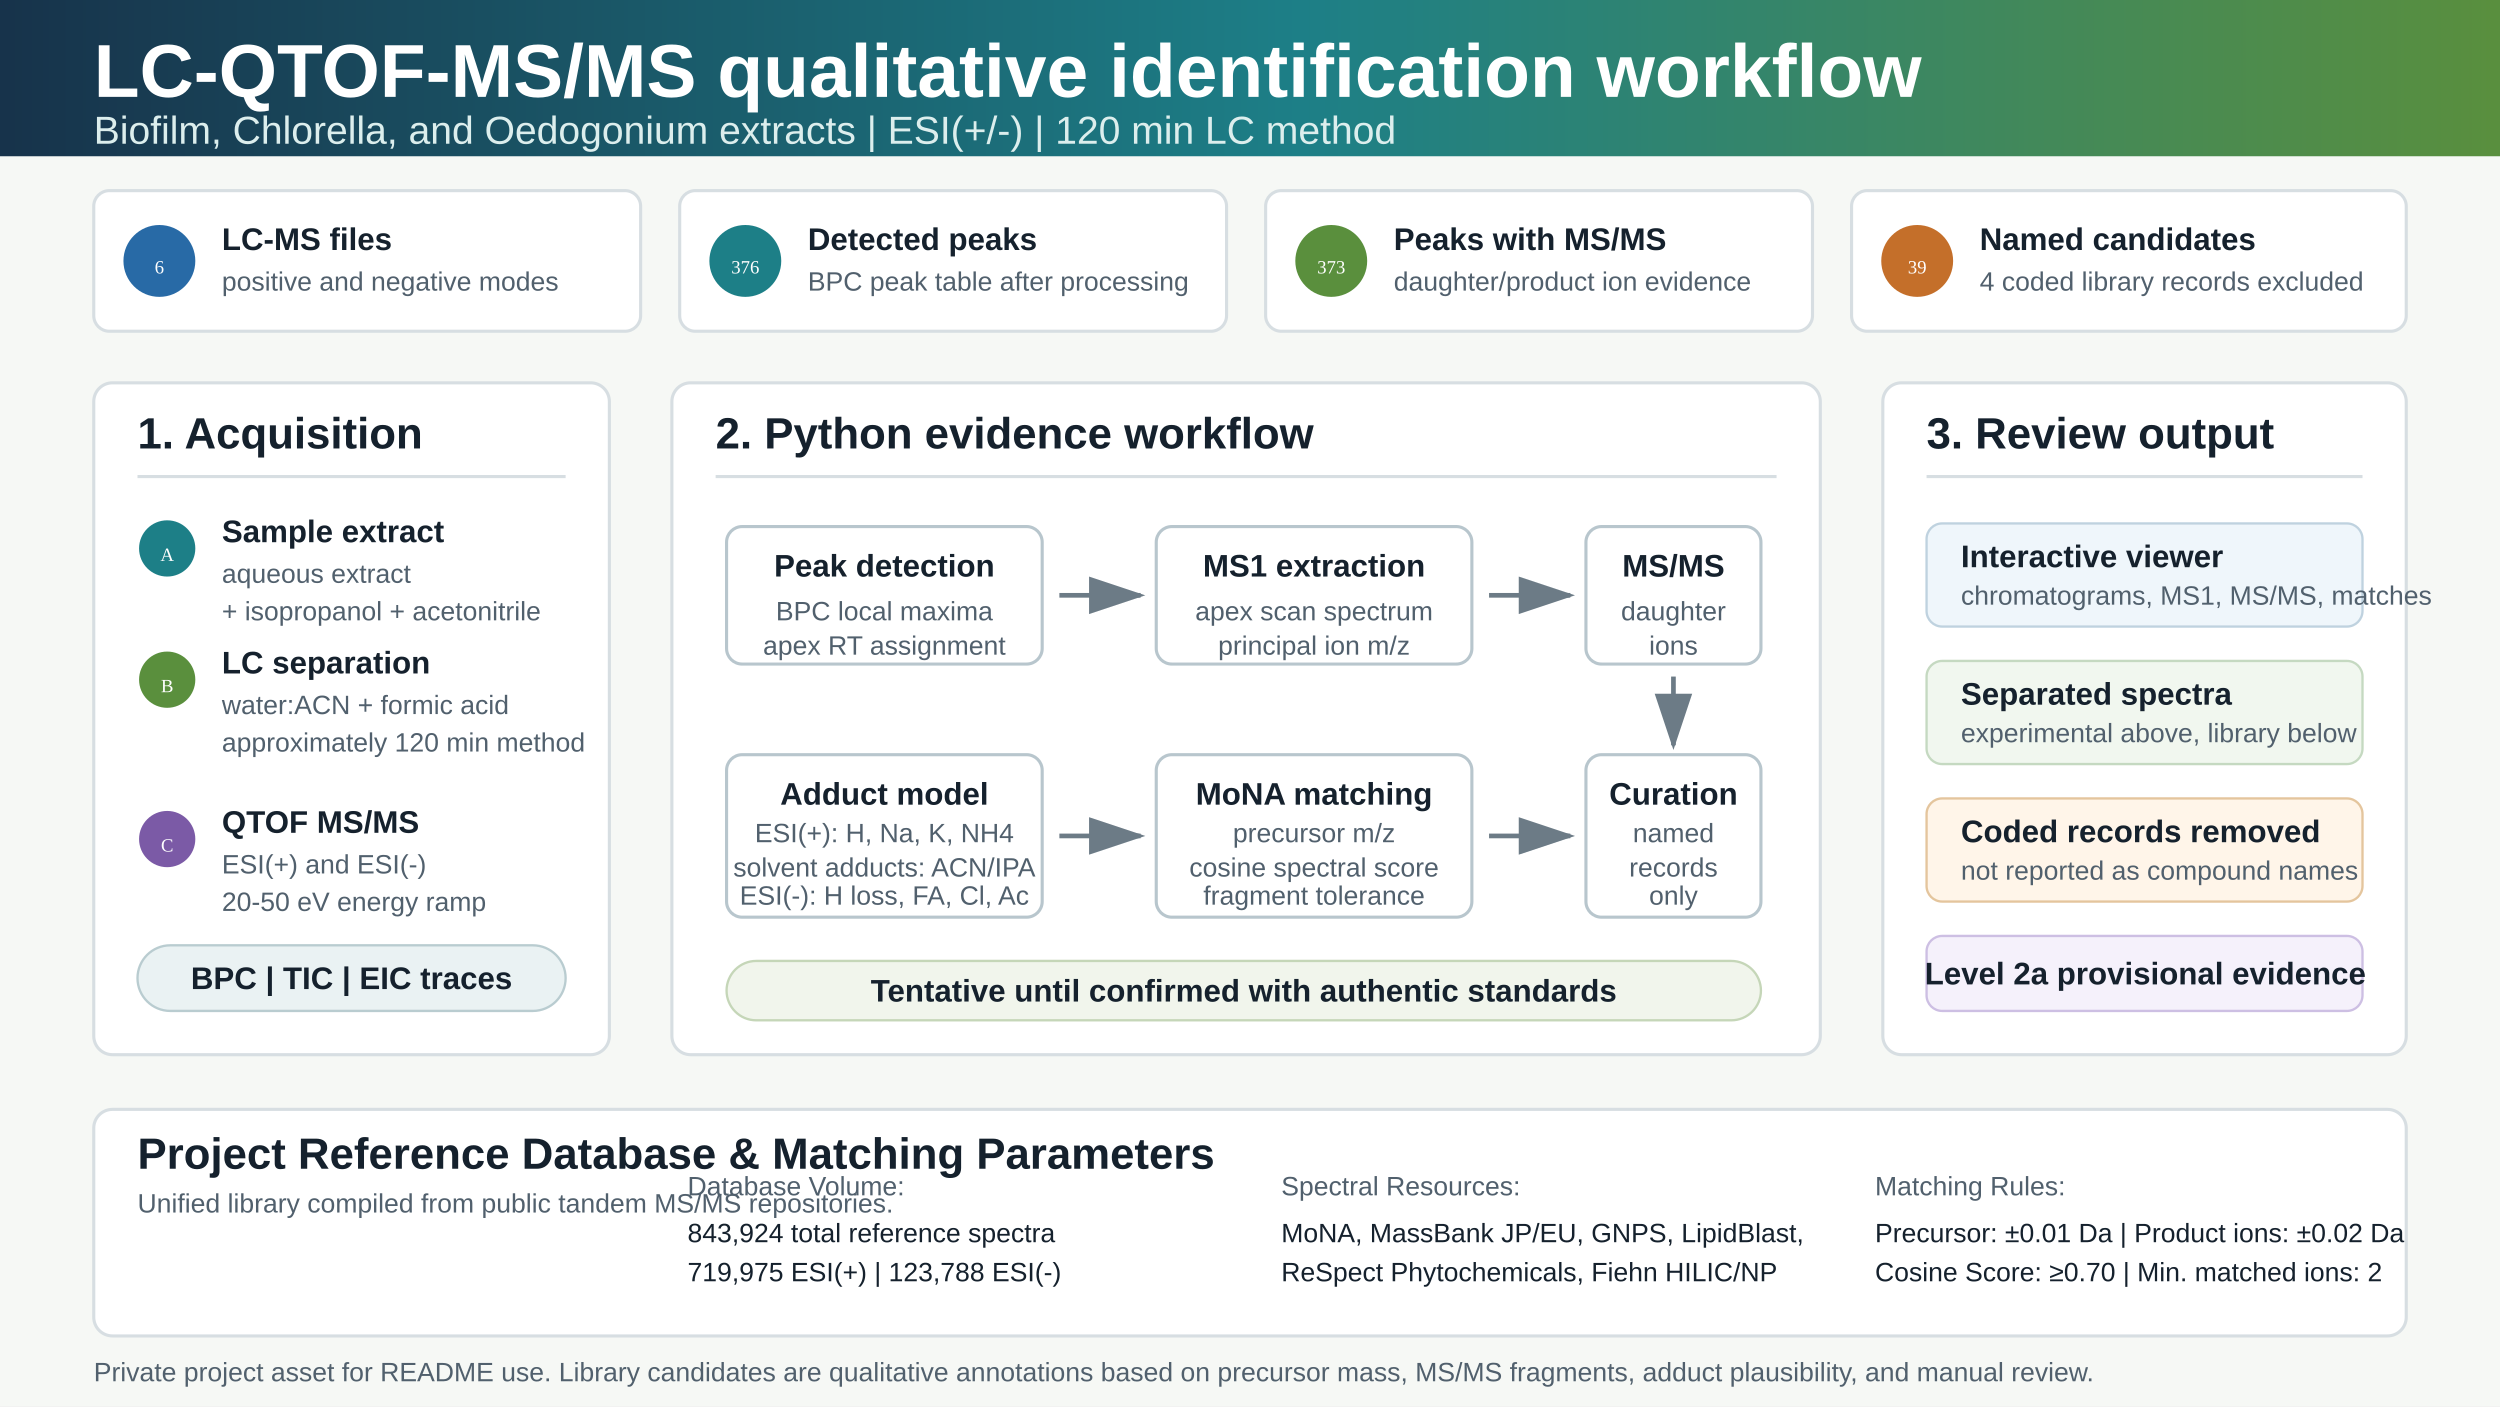
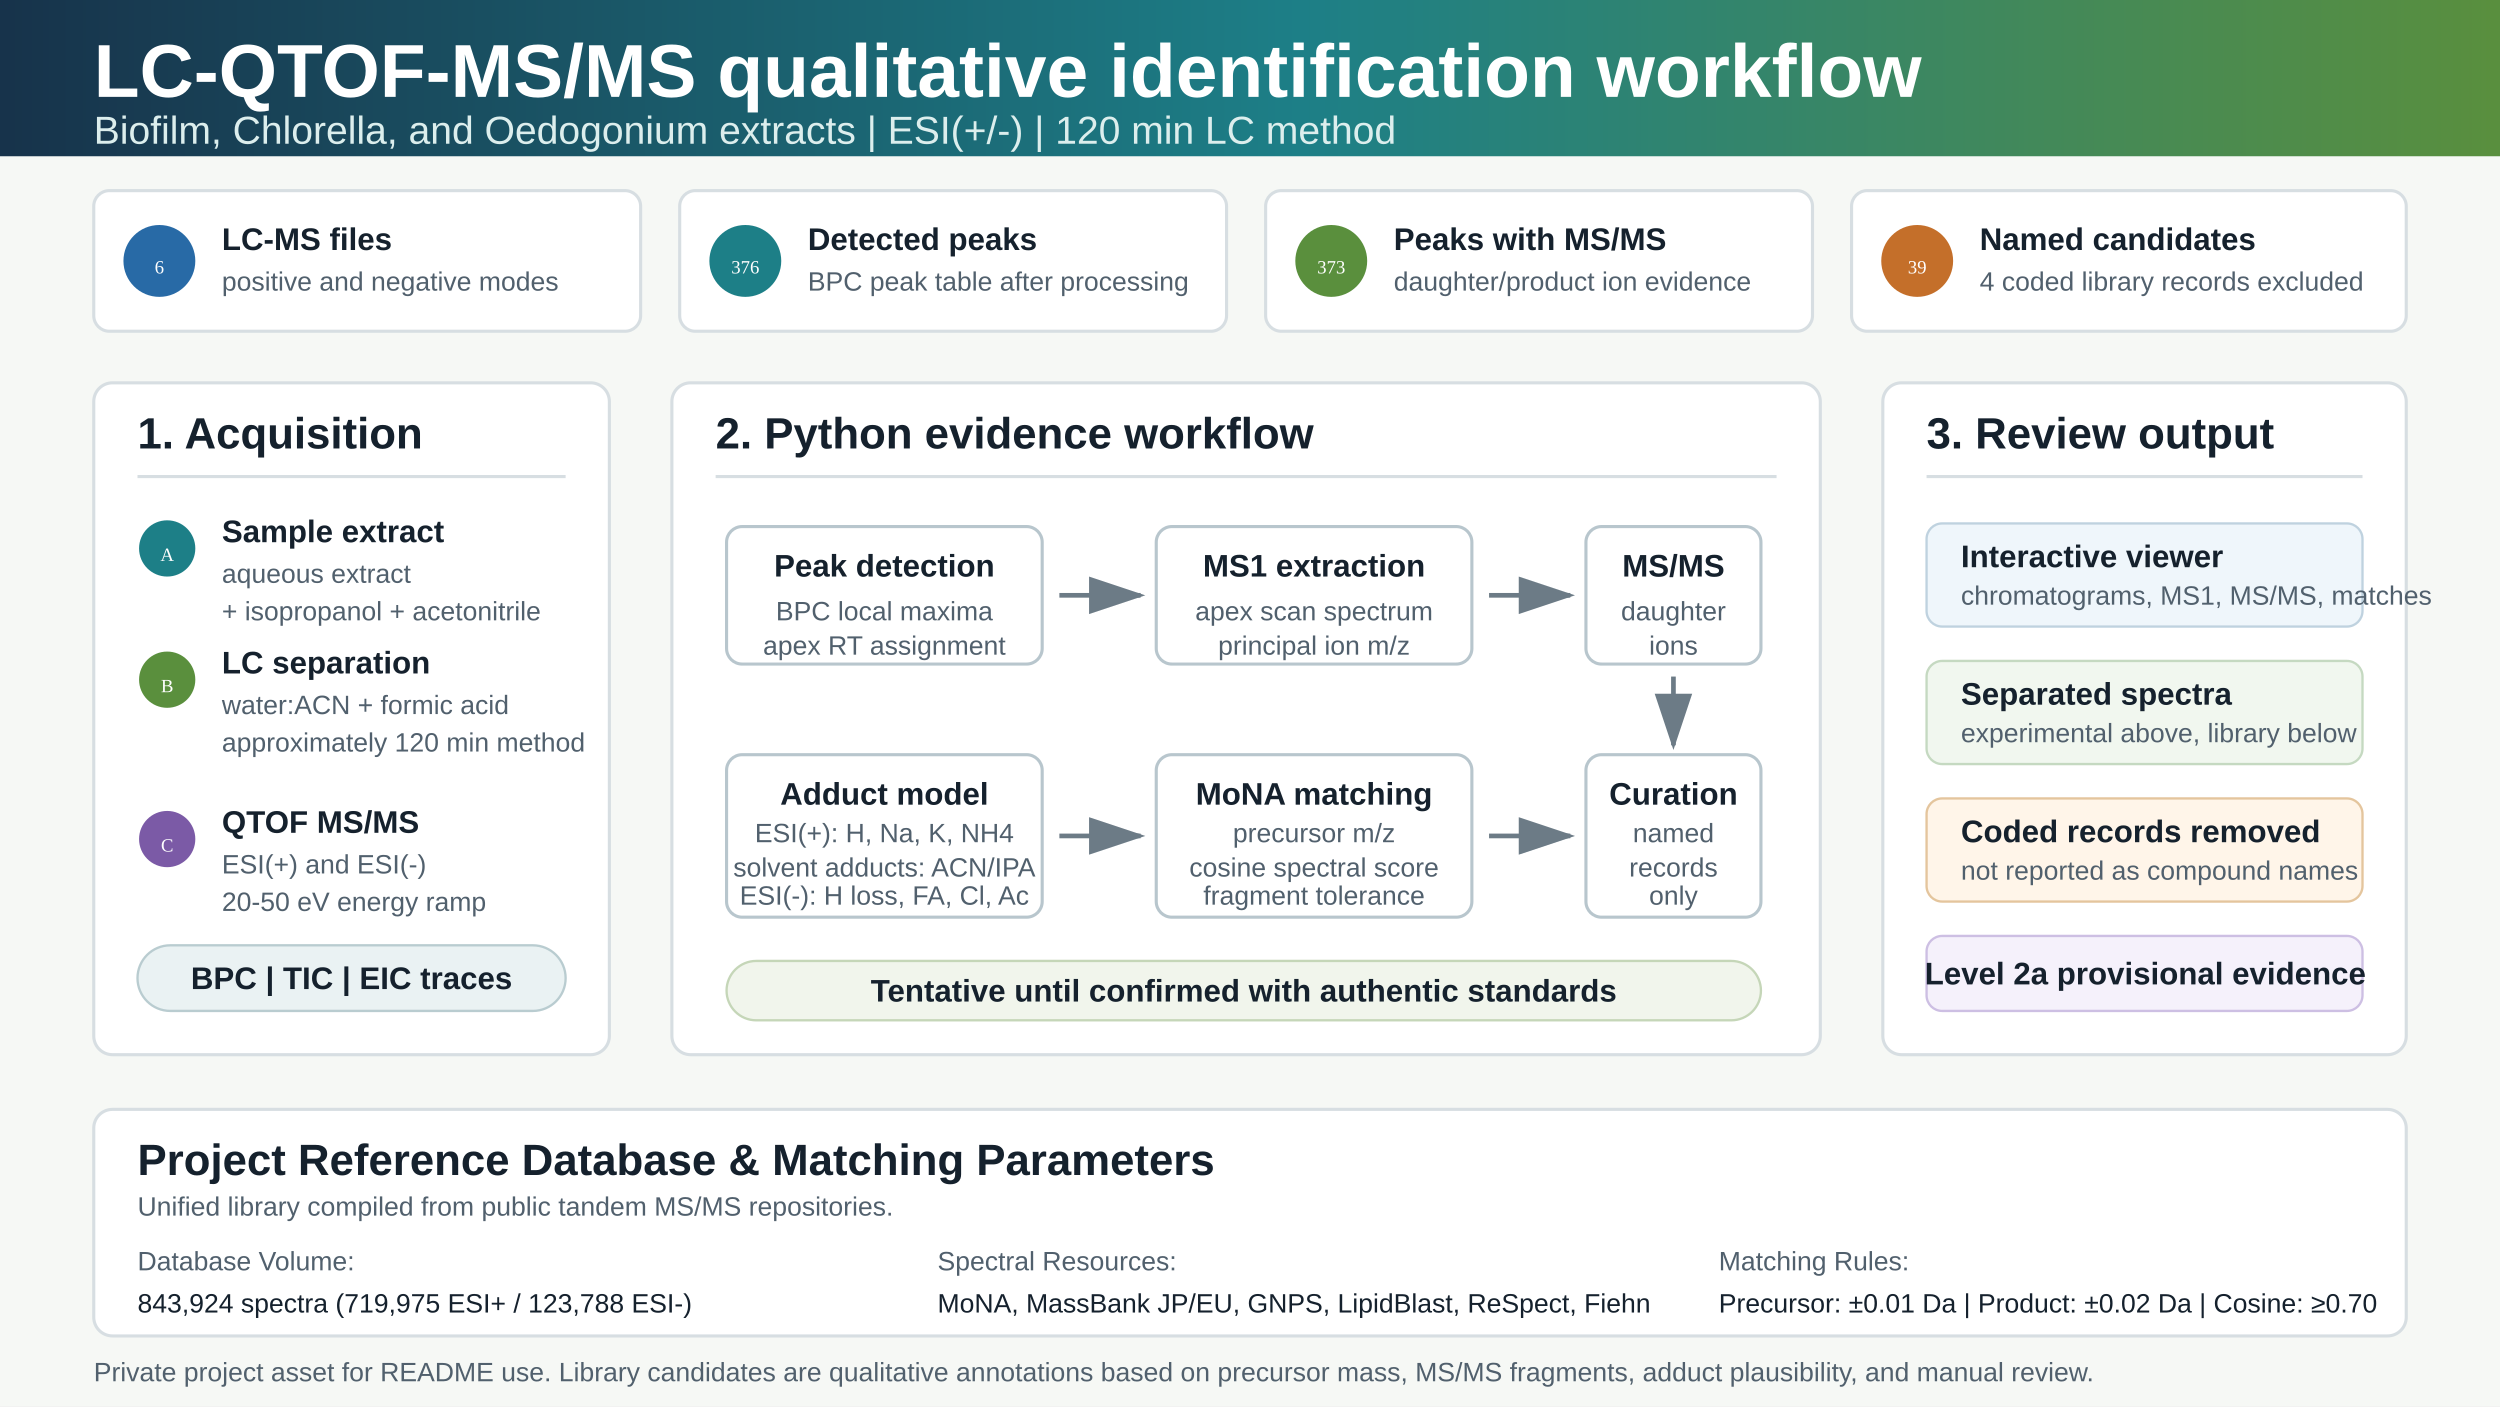
<svg xmlns="http://www.w3.org/2000/svg" width="1600" height="900" viewBox="0 0 1600 900" role="img" aria-labelledby="title desc">
  <defs>
    <style>
      .bg { fill: #f6f8f5; }
      .ink { fill: #15212d; }
      .muted { fill: #51606d; }
      .small { font: 400 22px Arial, Helvetica, sans-serif; }
      .tiny { font: 400 17px Arial, Helvetica, sans-serif; }
      .label { font: 700 20px Arial, Helvetica, sans-serif; letter-spacing: 0; }
      .title { font: 700 48px Arial, Helvetica, sans-serif; letter-spacing: 0; }
      .subtitle { font: 400 25px Arial, Helvetica, sans-serif; }
      .section { font: 700 28px Arial, Helvetica, sans-serif; letter-spacing: 0; }
      .metric { font: 700 42px Arial, Helvetica, sans-serif; }
      .card { fill: #ffffff; stroke: #d7dee2; stroke-width: 2; }
      .pill { fill: #eaf2f3; stroke: #b9ccd0; stroke-width: 1.5; }
      .step { fill: #ffffff; stroke: #b8c6cd; stroke-width: 2; }
      .arrow { stroke: #6c7b86; stroke-width: 3; fill: none; marker-end: url(#arrowhead); }
      .teal { fill: #1d7f87; }
      .green { fill: #5a8f3d; }
      .orange { fill: #c46f2a; }
      .purple { fill: #7b5aa6; }
      .blue { fill: #286aa6; }
      .warn { fill: #f4a340; }
      .line { stroke: #d7dee2; stroke-width: 2; }
      .bar-bg { fill: #e8edf0; }
      .bar { fill: #286aa6; }
      .bar-alt { fill: #5a8f3d; }
      .bar-warn { fill: #c46f2a; }
    </style>
    <marker id="arrowhead" markerWidth="12" markerHeight="8" refX="11" refY="4" orient="auto">
      <path d="M0,0 L12,4 L0,8 z" fill="#6c7b86" />
    </marker>
    <linearGradient id="headerGrad" x1="0" x2="1" y1="0" y2="0">
      <stop offset="0" stop-color="#17324a" />
      <stop offset="0.52" stop-color="#1d7f87" />
      <stop offset="1" stop-color="#5a8f3d" />
    </linearGradient>
  </defs>
  <rect class="bg" width="1600" height="900" />
  <rect x="0" y="0" width="1600" height="100" fill="url(#headerGrad)" />
  <text x="60" y="62" class="title" fill="#ffffff">LC-QTOF-MS/MS qualitative identification workflow</text>
  <text x="60" y="92" class="subtitle" fill="#dceeed">Biofilm, Chlorella, and Oedogonium extracts | ESI(+/-) | 120 min LC method</text>
  <g transform="translate(60 122)">
    <rect class="card" x="0" y="0" width="350" height="90" rx="10" />
    <circle cx="42" cy="45" r="23" class="blue" />
    <text x="42" y="53" text-anchor="middle" font="700 24px Arial, Helvetica, sans-serif" fill="#ffffff">6</text>
    <text x="82" y="38" class="label ink">LC-MS files</text>
    <text x="82" y="64" class="tiny muted">positive and negative modes</text>
  </g>
  <g transform="translate(435 122)">
    <rect class="card" x="0" y="0" width="350" height="90" rx="10" />
    <circle cx="42" cy="45" r="23" class="teal" />
    <text x="42" y="53" text-anchor="middle" font="700 22px Arial, Helvetica, sans-serif" fill="#ffffff">376</text>
    <text x="82" y="38" class="label ink">Detected peaks</text>
    <text x="82" y="64" class="tiny muted">BPC peak table after processing</text>
  </g>
  <g transform="translate(810 122)">
    <rect class="card" x="0" y="0" width="350" height="90" rx="10" />
    <circle cx="42" cy="45" r="23" class="green" />
    <text x="42" y="53" text-anchor="middle" font="700 22px Arial, Helvetica, sans-serif" fill="#ffffff">373</text>
    <text x="82" y="38" class="label ink">Peaks with MS/MS</text>
    <text x="82" y="64" class="tiny muted">daughter/product ion evidence</text>
  </g>
  <g transform="translate(1185 122)">
    <rect class="card" x="0" y="0" width="355" height="90" rx="10" />
    <circle cx="42" cy="45" r="23" class="orange" />
    <text x="42" y="53" text-anchor="middle" font="700 24px Arial, Helvetica, sans-serif" fill="#ffffff">39</text>
    <text x="82" y="38" class="label ink">Named candidates</text>
    <text x="82" y="64" class="tiny muted">4 coded library records excluded</text>
  </g>
  <g transform="translate(60 245)">
    <rect class="card" x="0" y="0" width="330" height="430" rx="12" />
    <text x="28" y="42" class="section ink">1. Acquisition</text>
    <line x1="28" y1="60" x2="302" y2="60" class="line" />
    <g transform="translate(28 88)">
      <circle cx="19" cy="18" r="18" class="teal" />
      <text x="19" y="26" text-anchor="middle" font="700 22px Arial, Helvetica, sans-serif" fill="#ffffff">A</text>
      <text x="54" y="14" class="label ink">Sample extract</text>
      <text x="54" y="40" class="tiny muted">aqueous extract</text>
      <text x="54" y="64" class="tiny muted">+ isopropanol + acetonitrile</text>
    </g>
    <g transform="translate(28 172)">
      <circle cx="19" cy="18" r="18" class="green" />
      <text x="19" y="26" text-anchor="middle" font="700 22px Arial, Helvetica, sans-serif" fill="#ffffff">B</text>
      <text x="54" y="14" class="label ink">LC separation</text>
      <text x="54" y="40" class="tiny muted">water:ACN + formic acid</text>
      <text x="54" y="64" class="tiny muted">approximately 120 min method</text>
    </g>
    <g transform="translate(28 274)">
      <circle cx="19" cy="18" r="18" class="purple" />
      <text x="19" y="26" text-anchor="middle" font="700 22px Arial, Helvetica, sans-serif" fill="#ffffff">C</text>
      <text x="54" y="14" class="label ink">QTOF MS/MS</text>
      <text x="54" y="40" class="tiny muted">ESI(+) and ESI(-)</text>
      <text x="54" y="64" class="tiny muted">20-50 eV energy ramp</text>
    </g>
    <rect class="pill" x="28" y="360" width="274" height="42" rx="21" />
    <text x="165" y="388" text-anchor="middle" class="label ink">BPC | TIC | EIC traces</text>
  </g>
  <g transform="translate(430 245)">
    <rect class="card" x="0" y="0" width="735" height="430" rx="12" />
    <text x="28" y="42" class="section ink">2. Python evidence workflow</text>
    <line x1="28" y1="60" x2="707" y2="60" class="line" />
    <g transform="translate(35 92)">
      <rect class="step" x="0" y="0" width="202" height="88" rx="10" />
      <text x="101" y="32" text-anchor="middle" class="label ink">Peak detection</text>
      <text x="101" y="60" text-anchor="middle" class="tiny muted">BPC local maxima</text>
      <text x="101" y="82" text-anchor="middle" class="tiny muted">apex RT assignment</text>
    </g>
    <path class="arrow" d="M248 136 H300" />
    <g transform="translate(310 92)">
      <rect class="step" x="0" y="0" width="202" height="88" rx="10" />
      <text x="101" y="32" text-anchor="middle" class="label ink">MS1 extraction</text>
      <text x="101" y="60" text-anchor="middle" class="tiny muted">apex scan spectrum</text>
      <text x="101" y="82" text-anchor="middle" class="tiny muted">principal ion m/z</text>
    </g>
    <path class="arrow" d="M523 136 H575" />
    <g transform="translate(585 92)">
      <rect class="step" x="0" y="0" width="112" height="88" rx="10" />
      <text x="56" y="32" text-anchor="middle" class="label ink">MS/MS</text>
      <text x="56" y="60" text-anchor="middle" class="tiny muted">daughter</text>
      <text x="56" y="82" text-anchor="middle" class="tiny muted">ions</text>
    </g>
    <path class="arrow" d="M641 188 V232" />
    <g transform="translate(35 238)">
      <rect class="step" x="0" y="0" width="202" height="104" rx="10" />
      <text x="101" y="32" text-anchor="middle" class="label ink">Adduct model</text>
      <text x="101" y="56" text-anchor="middle" class="tiny muted">ESI(+): H, Na, K, NH4</text>
      <text x="101" y="78" text-anchor="middle" class="tiny muted">solvent adducts: ACN/IPA</text>
      <text x="101" y="96" text-anchor="middle" class="tiny muted">ESI(-): H loss, FA, Cl, Ac</text>
    </g>
    <path class="arrow" d="M248 290 H300" />
    <g transform="translate(310 238)">
      <rect class="step" x="0" y="0" width="202" height="104" rx="10" />
      <text x="101" y="32" text-anchor="middle" class="label ink">MoNA matching</text>
      <text x="101" y="56" text-anchor="middle" class="tiny muted">precursor m/z</text>
      <text x="101" y="78" text-anchor="middle" class="tiny muted">cosine spectral score</text>
      <text x="101" y="96" text-anchor="middle" class="tiny muted">fragment tolerance</text>
    </g>
    <path class="arrow" d="M523 290 H575" />
    <g transform="translate(585 238)">
      <rect class="step" x="0" y="0" width="112" height="104" rx="10" />
      <text x="56" y="32" text-anchor="middle" class="label ink">Curation</text>
      <text x="56" y="56" text-anchor="middle" class="tiny muted">named</text>
      <text x="56" y="78" text-anchor="middle" class="tiny muted">records</text>
      <text x="56" y="96" text-anchor="middle" class="tiny muted">only</text>
    </g>
    <rect x="35" y="370" width="662" height="38" rx="19" fill="#f1f5ec" stroke="#c5d6b8" stroke-width="1.5" />
    <text x="366" y="396" text-anchor="middle" class="label ink">Tentative until confirmed with authentic standards</text>
  </g>
  <g transform="translate(1205 245)">
    <rect class="card" x="0" y="0" width="335" height="430" rx="12" />
    <text x="28" y="42" class="section ink">3. Review output</text>
    <line x1="28" y1="60" x2="307" y2="60" class="line" />
    <g transform="translate(28 90)">
      <rect x="0" y="0" width="279" height="66" rx="10" fill="#eff6fb" stroke="#bfd2df" stroke-width="1.5" />
      <text x="22" y="28" class="label ink">Interactive viewer</text>
      <text x="22" y="52" class="tiny muted">chromatograms, MS1, MS/MS, matches</text>
    </g>
    <g transform="translate(28 178)">
      <rect x="0" y="0" width="279" height="66" rx="10" fill="#f1f7ef" stroke="#c5d9c1" stroke-width="1.5" />
      <text x="22" y="28" class="label ink">Separated spectra</text>
      <text x="22" y="52" class="tiny muted">experimental above, library below</text>
    </g>
    <g transform="translate(28 266)">
      <rect x="0" y="0" width="279" height="66" rx="10" fill="#fff5e9" stroke="#e4c59d" stroke-width="1.5" />
      <text x="22" y="28" class="label ink">Coded records removed</text>
      <text x="22" y="52" class="tiny muted">not reported as compound names</text>
    </g>
    <g transform="translate(28 354)">
      <rect x="0" y="0" width="279" height="48" rx="10" fill="#f5f1fb" stroke="#cdbfe3" stroke-width="1.5" />
      <text x="140" y="31" text-anchor="middle" class="label ink">Level 2a provisional evidence</text>
    </g>
  </g>
  <g transform="translate(60 710)">
    <rect class="card" x="0" y="0" width="1480" height="145" rx="12" />
-     <text x="28" y="38" class="section ink">Project Reference Database &amp; Matching Parameters</text>
-     <text x="28" y="66" class="tiny muted">Unified library compiled from public tandem MS/MS repositories.</text>
-     <g transform="translate(380 40)">
-       <text x="0" y="15" class="tiny muted" font-weight="bold">Database Volume:</text>
-       <text x="0" y="45" class="tiny ink">843,924 total reference spectra</text>
-       <text x="0" y="70" class="tiny ink">719,975 ESI(+) | 123,788 ESI(-)</text>
+     <text x="28" y="42" class="section ink">Project Reference Database &amp; Matching Parameters</text>
+     <text x="28" y="68" class="tiny muted">Unified library compiled from public tandem MS/MS repositories.</text>
+     <g transform="translate(28 85)">
+       <text x="0" y="18" class="tiny muted" font-weight="bold">Database Volume:</text>
+       <text x="0" y="45" class="tiny ink">843,924 spectra (719,975 ESI+ / 123,788 ESI-)</text>
    </g>
-     <g transform="translate(760 40)">
-       <text x="0" y="15" class="tiny muted" font-weight="bold">Spectral Resources:</text>
-       <text x="0" y="45" class="tiny ink">MoNA, MassBank JP/EU, GNPS, LipidBlast,</text>
-       <text x="0" y="70" class="tiny ink">ReSpect Phytochemicals, Fiehn HILIC/NP</text>
+     <g transform="translate(540 85)">
+       <text x="0" y="18" class="tiny muted" font-weight="bold">Spectral Resources:</text>
+       <text x="0" y="45" class="tiny ink">MoNA, MassBank JP/EU, GNPS, LipidBlast, ReSpect, Fiehn</text>
    </g>
-     <g transform="translate(1140 40)">
-       <text x="0" y="15" class="tiny muted" font-weight="bold">Matching Rules:</text>
-       <text x="0" y="45" class="tiny ink">Precursor: ±0.01 Da | Product ions: ±0.02 Da</text>
-       <text x="0" y="70" class="tiny ink">Cosine Score: ≥0.70 | Min. matched ions: 2</text>
+     <g transform="translate(1040 85)">
+       <text x="0" y="18" class="tiny muted" font-weight="bold">Matching Rules:</text>
+       <text x="0" y="45" class="tiny ink">Precursor: ±0.01 Da | Product: ±0.02 Da | Cosine: ≥0.70</text>
    </g>
  </g>
  <text x="60" y="884" class="tiny muted">Private project asset for README use. Library candidates are qualitative annotations based on precursor mass, MS/MS fragments, adduct plausibility, and manual review.</text>
</svg>
